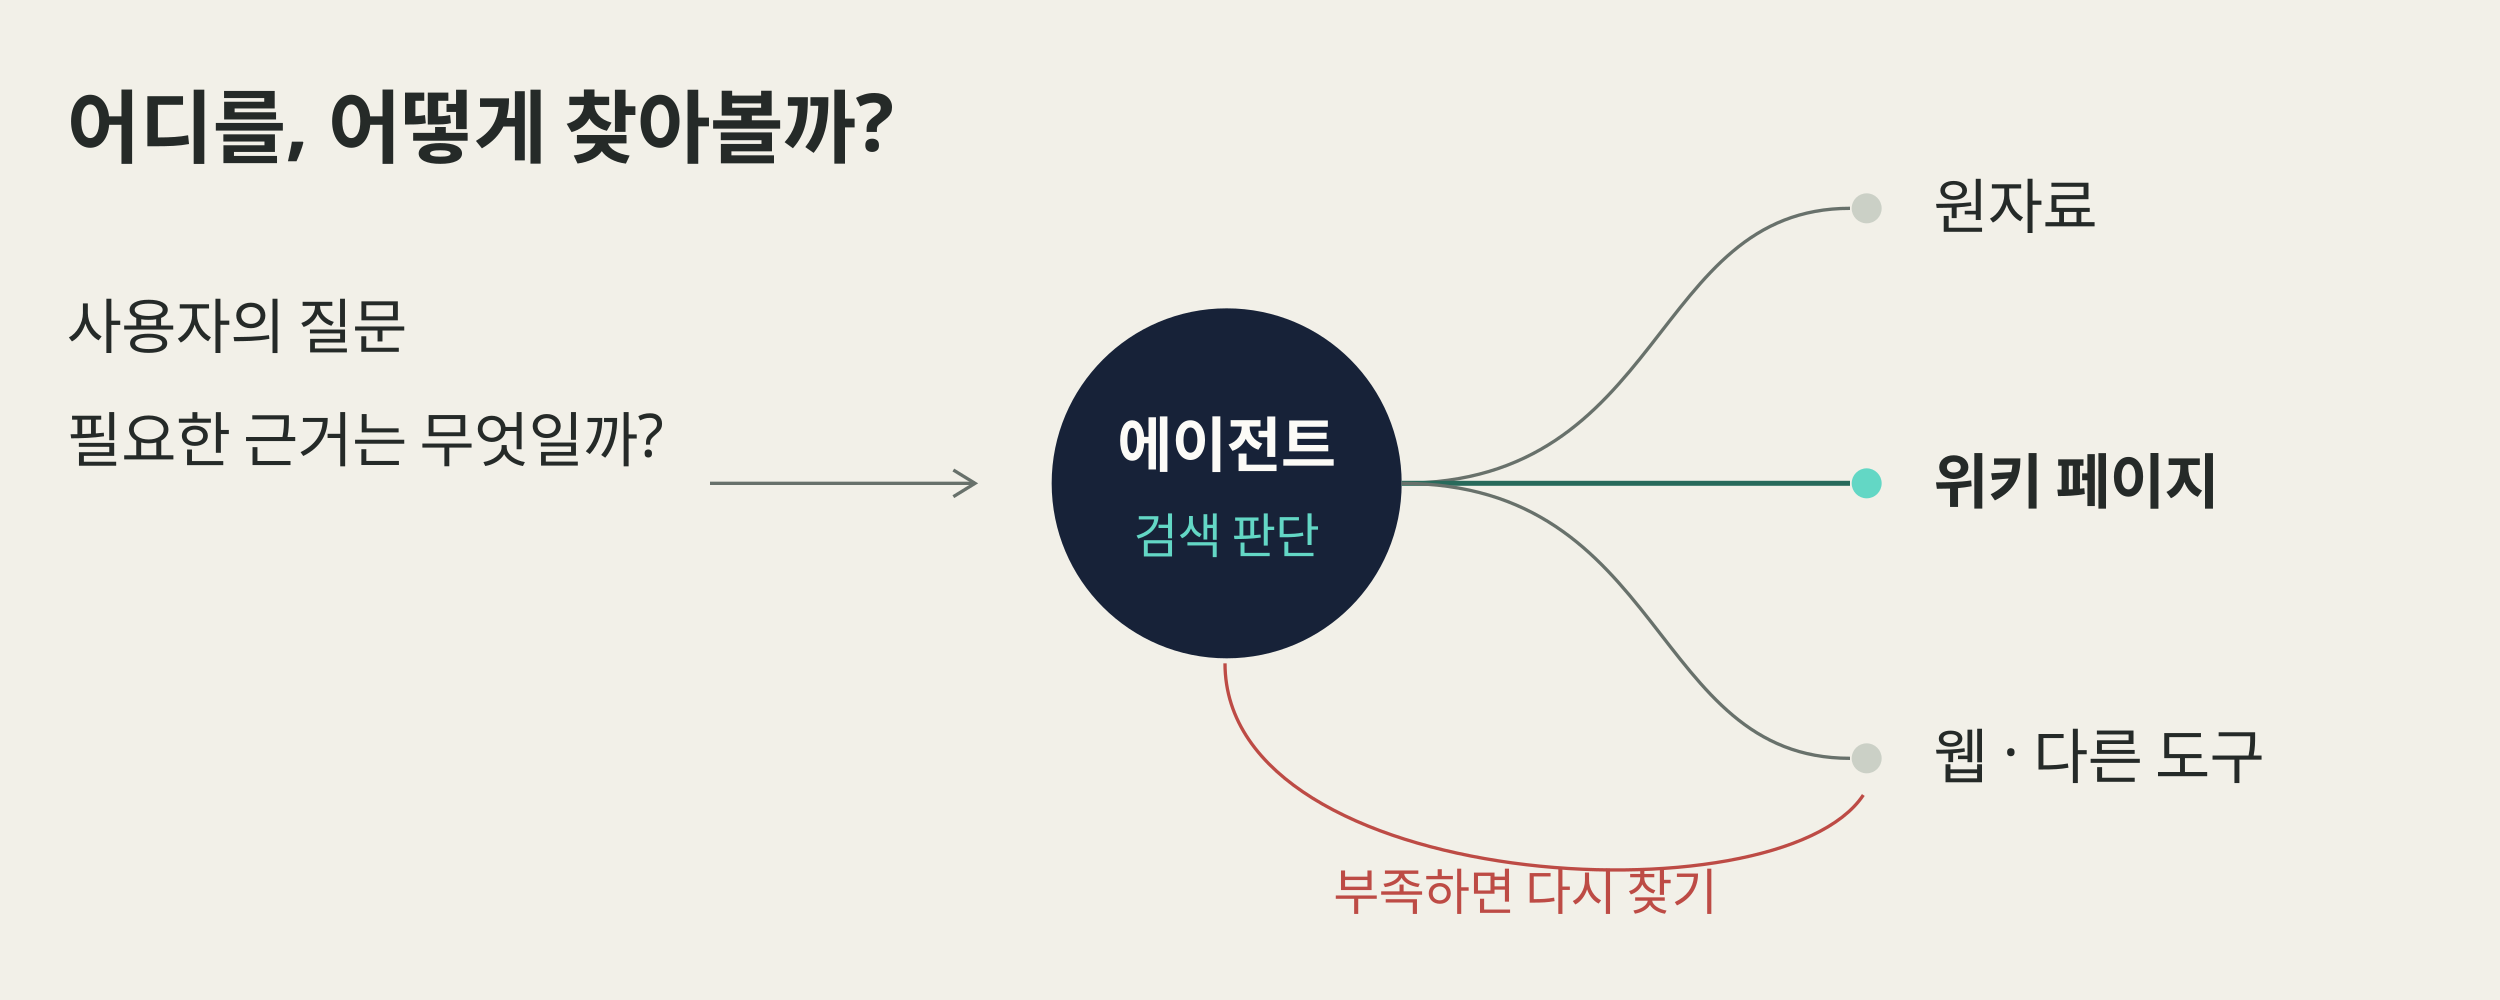
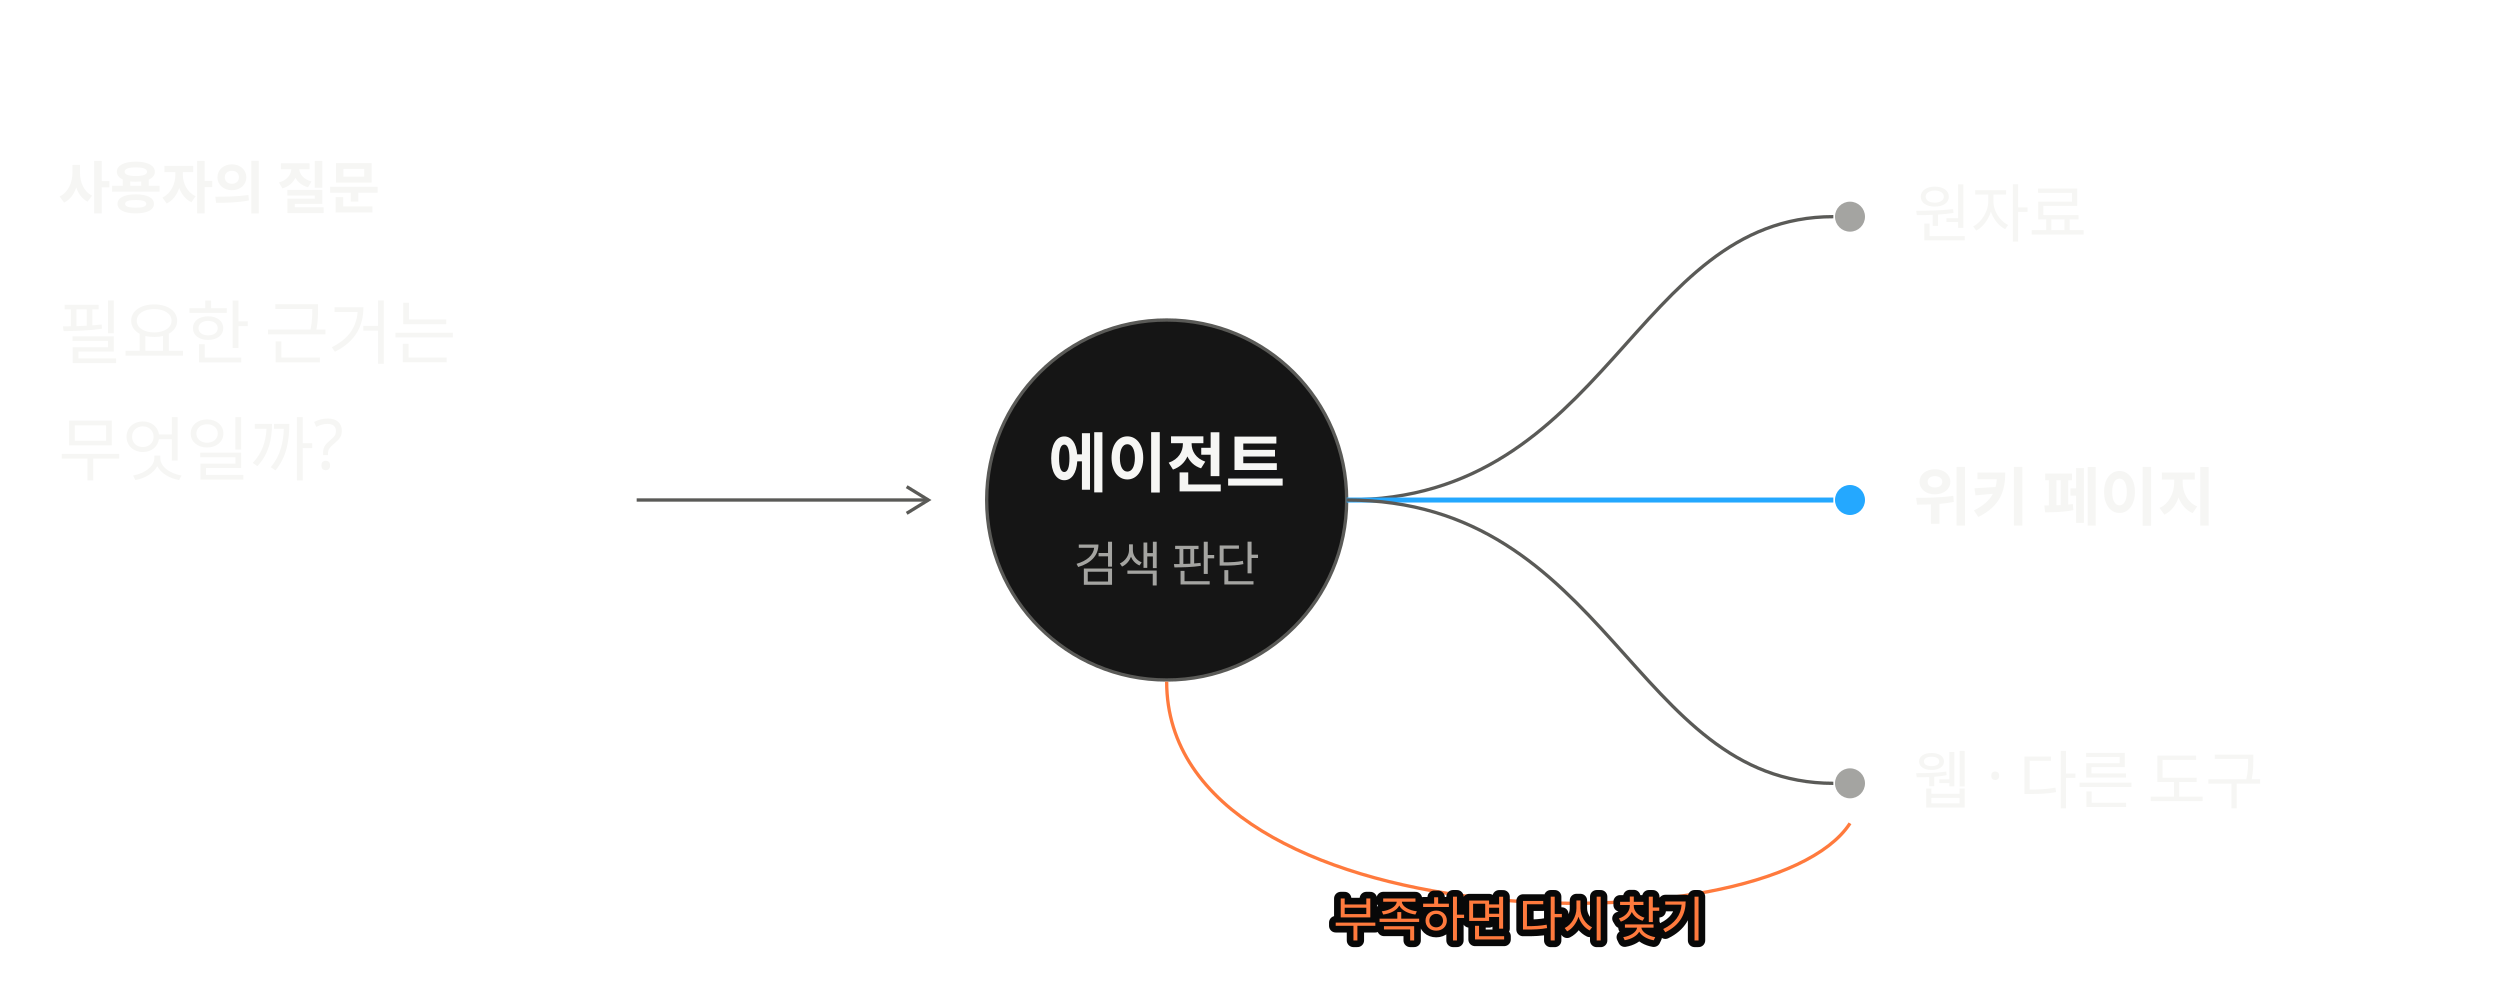
- <svg xmlns="http://www.w3.org/2000/svg" width="1500" height="600" viewBox="0 0 1500 600" role="img" aria-labelledby="title desc">
-   <rect width="1500" height="600" fill="#F2F0E8" />
+ <svg xmlns="http://www.w3.org/2000/svg" width="1500" height="600" viewBox="0 0 1500 600" style="background:#080808" role="img" aria-labelledby="title desc">
  <g font-family="'Noto Sans KR','Malgun Gothic','Apple SD Gothic Neo',sans-serif" letter-spacing="-.4">
-     <text x="40" y="94" font-size="48" fill="#252A28" font-weight="600" text-anchor="start">어디를, 어떻게 찾아볼까?</text>
-     <text x="40" y="209" font-size="36" fill="#252A28" font-weight="400" text-anchor="start">사용자의 질문</text>
-     <text x="40" y="277" font-size="36" fill="#252A28" font-weight="400" text-anchor="start">필요한 근거는 무엇일까?</text>
-     <path d="M426 290L585 290" fill="none" stroke="#68716B" stroke-width="2" />
-     <path d="M572 282L585 290L572 298" fill="none" stroke="#68716B" stroke-width="2" />
-     <circle cx="736" cy="290" r="105" fill="#172238" />
-     <text x="736" y="280" font-size="36" fill="#FCFBF7" font-weight="600" text-anchor="middle">에이전트</text>
-     <text x="736" y="332" font-size="29" fill="#63D7C5" font-weight="400" text-anchor="middle">검색 판단</text>
-     <path d="M841 290C1000 290 990 125 1110 125" fill="none" stroke="#68716B" stroke-width="2" />
-     <circle cx="1120" cy="125" r="9" fill="#CBD0C6" />
-     <text x="1160" y="137" font-size="36" fill="#252A28" font-weight="400" text-anchor="start">원자료</text>
-     <path d="M841 290C1000 290 990 290 1110 290" fill="none" stroke="#286A5B" stroke-width="3" />
-     <circle cx="1120" cy="290" r="9" fill="#63D7C5" />
-     <text x="1160" y="302" font-size="36" fill="#252A28" font-weight="600" text-anchor="start">위키 페이지</text>
-     <path d="M841 290C1000 290 990 455 1110 455" fill="none" stroke="#68716B" stroke-width="2" />
-     <circle cx="1120" cy="455" r="9" fill="#CBD0C6" />
-     <text x="1160" y="467" font-size="36" fill="#252A28" font-weight="400" text-anchor="start">웹 · 다른 도구</text>
-     <path d="M735 398C735 535 1067 554 1118 477" fill="none" stroke="#BD4B45" stroke-width="2" />
-     <text x="800" y="546" font-size="30" fill="#BD4B45" font-weight="400" text-anchor="start">부족하면 다시 찾기</text>
+     <text x="35" y="125" font-size="34" fill="#F6F6F4" font-weight="550" text-anchor="start">사용자의 질문</text>
+     <text x="35" y="215" font-size="42" fill="#F6F6F4" font-weight="400" text-anchor="start">필요한 근거는</text>
+     <text x="35" y="285" font-size="42" fill="#F6F6F4" font-weight="400" text-anchor="start">무엇일까?</text>
+     <path d="M382 300L557 300" fill="none" stroke="#5A5A57" stroke-width="2" />
+     <path d="M544 292L557 300L544 308" fill="none" stroke="#5A5A57" stroke-width="2" />
+     <circle cx="700" cy="300" r="108" fill="#151515" stroke="#5A5A57" stroke-width="2" />
+     <text x="700" y="292" font-size="39" fill="#F6F6F4" font-weight="550" text-anchor="middle">에이전트</text>
+     <text x="700" y="349" font-size="29" fill="#A4A4A1" font-weight="400" text-anchor="middle">검색 판단</text>
+     <path d="M808 300C965 300 980 130 1100 130" fill="none" stroke="#5A5A57" stroke-width="2" />
+     <circle cx="1110" cy="130" r="9" fill="#A4A4A1" />
+     <text x="1148" y="142" font-size="38" fill="#F6F6F4" font-weight="400" text-anchor="start">원자료</text>
+     <path d="M808 300C965 300 980 300 1100 300" fill="none" stroke="#24A8FF" stroke-width="3" />
+     <circle cx="1110" cy="300" r="9" fill="#24A8FF" />
+     <text x="1148" y="312" font-size="38" fill="#F6F6F4" font-weight="550" text-anchor="start">위키 페이지</text>
+     <path d="M808 300C965 300 980 470 1100 470" fill="none" stroke="#5A5A57" stroke-width="2" />
+     <circle cx="1110" cy="470" r="9" fill="#A4A4A1" />
+     <text x="1148" y="482" font-size="38" fill="#F6F6F4" font-weight="400" text-anchor="start">웹 · 다른 도구</text>
+     <path d="M700 409C700 564 1060 571 1110 494" fill="none" stroke="#FF7A3D" stroke-width="2" />
+     <text paint-order="stroke" stroke="#080808" stroke-width="8" stroke-linejoin="round" x="800" y="562" font-size="29" fill="#FF7A3D" font-weight="400" text-anchor="start">부족하면 다시 찾기</text>
  </g>
</svg>
